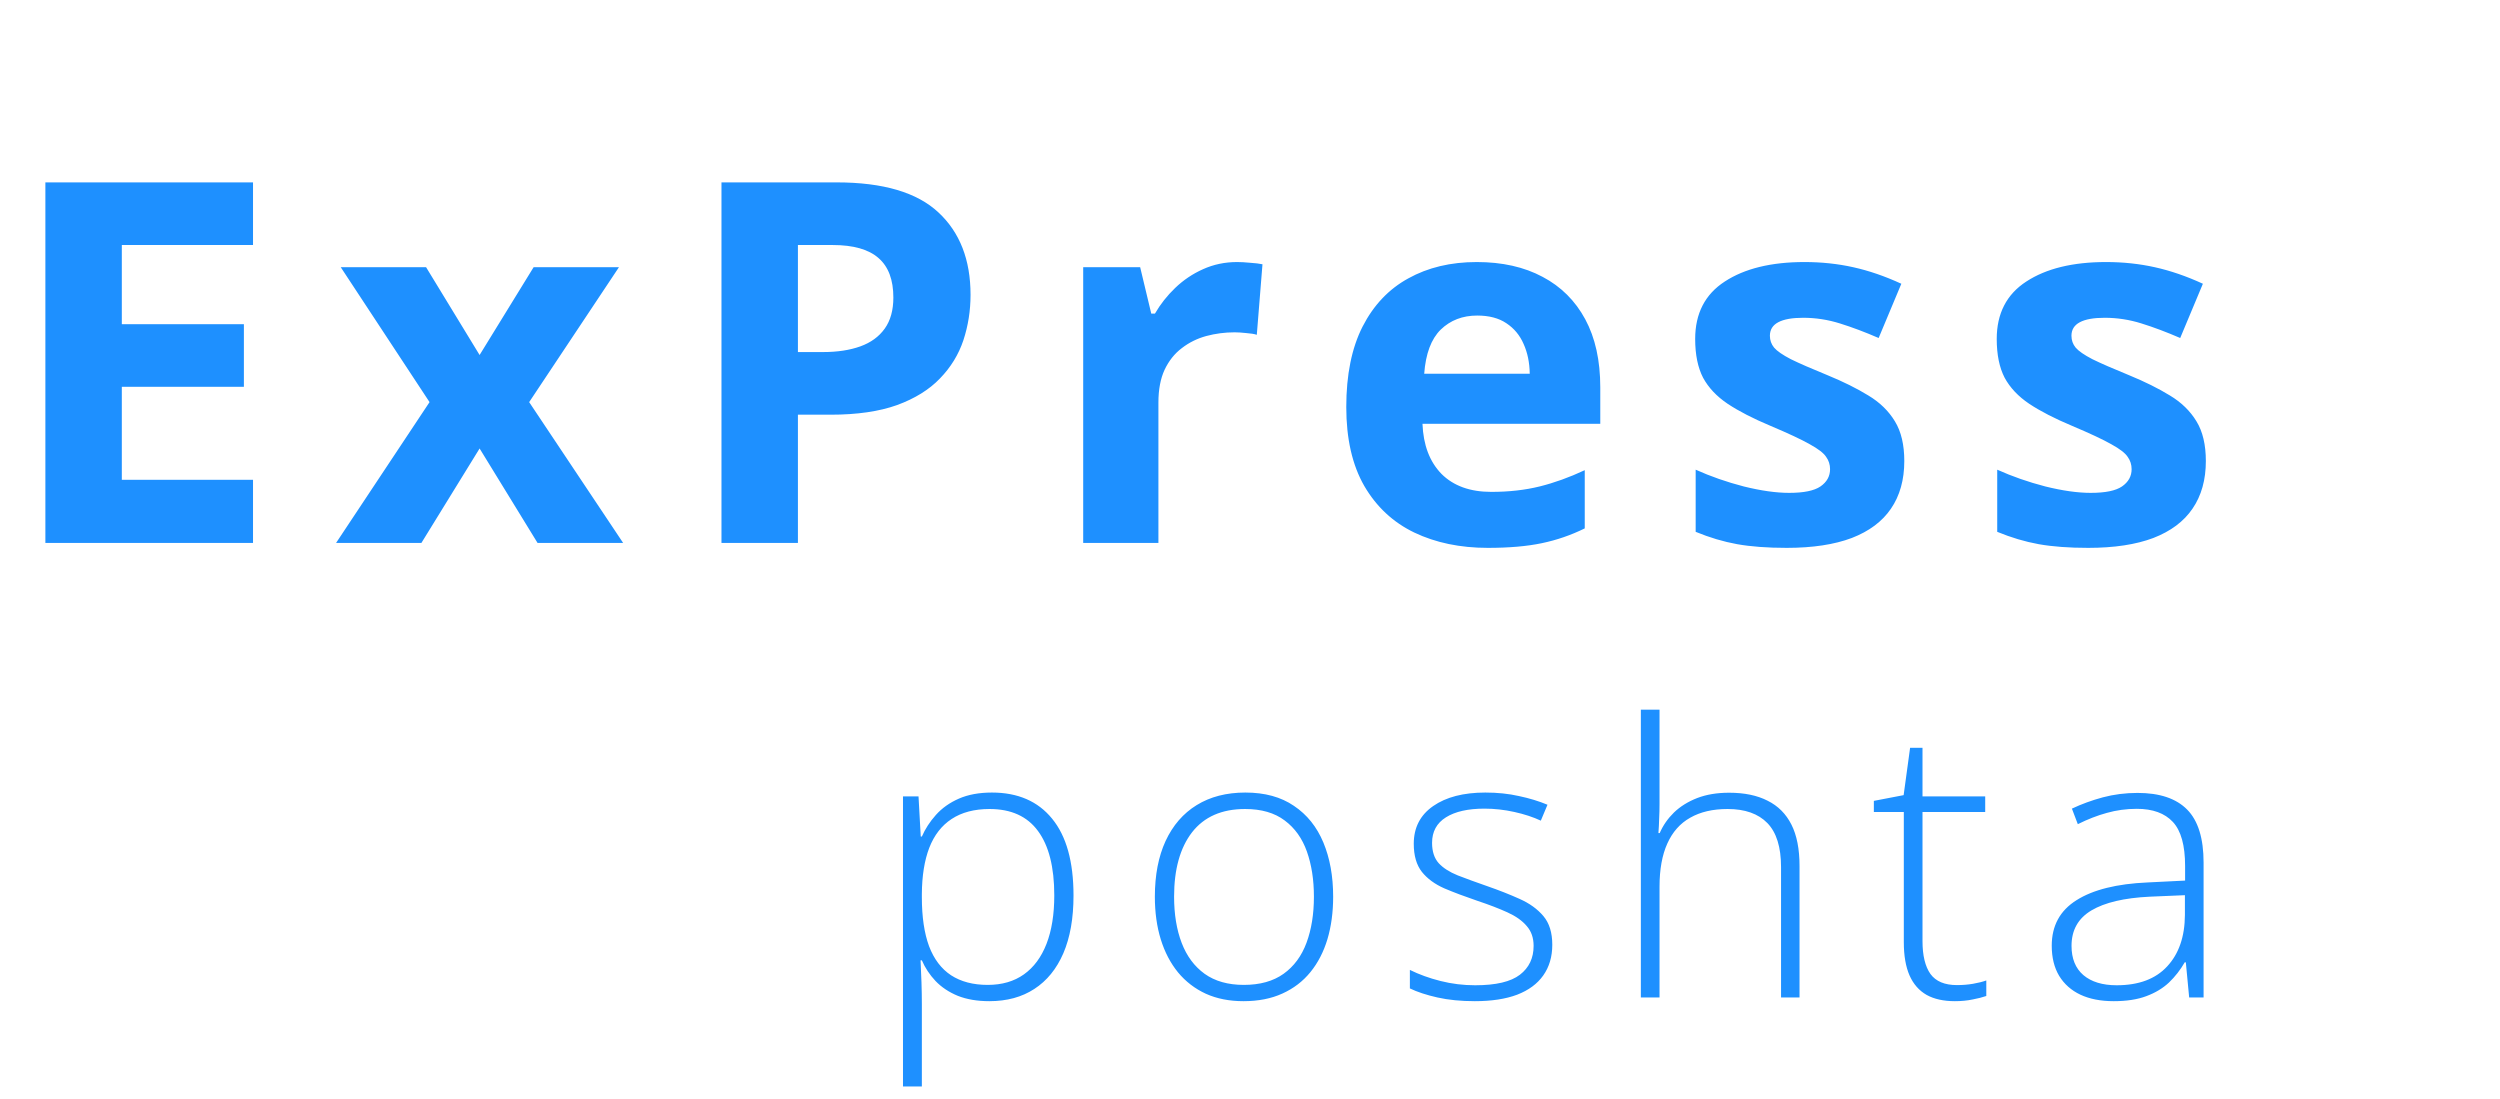
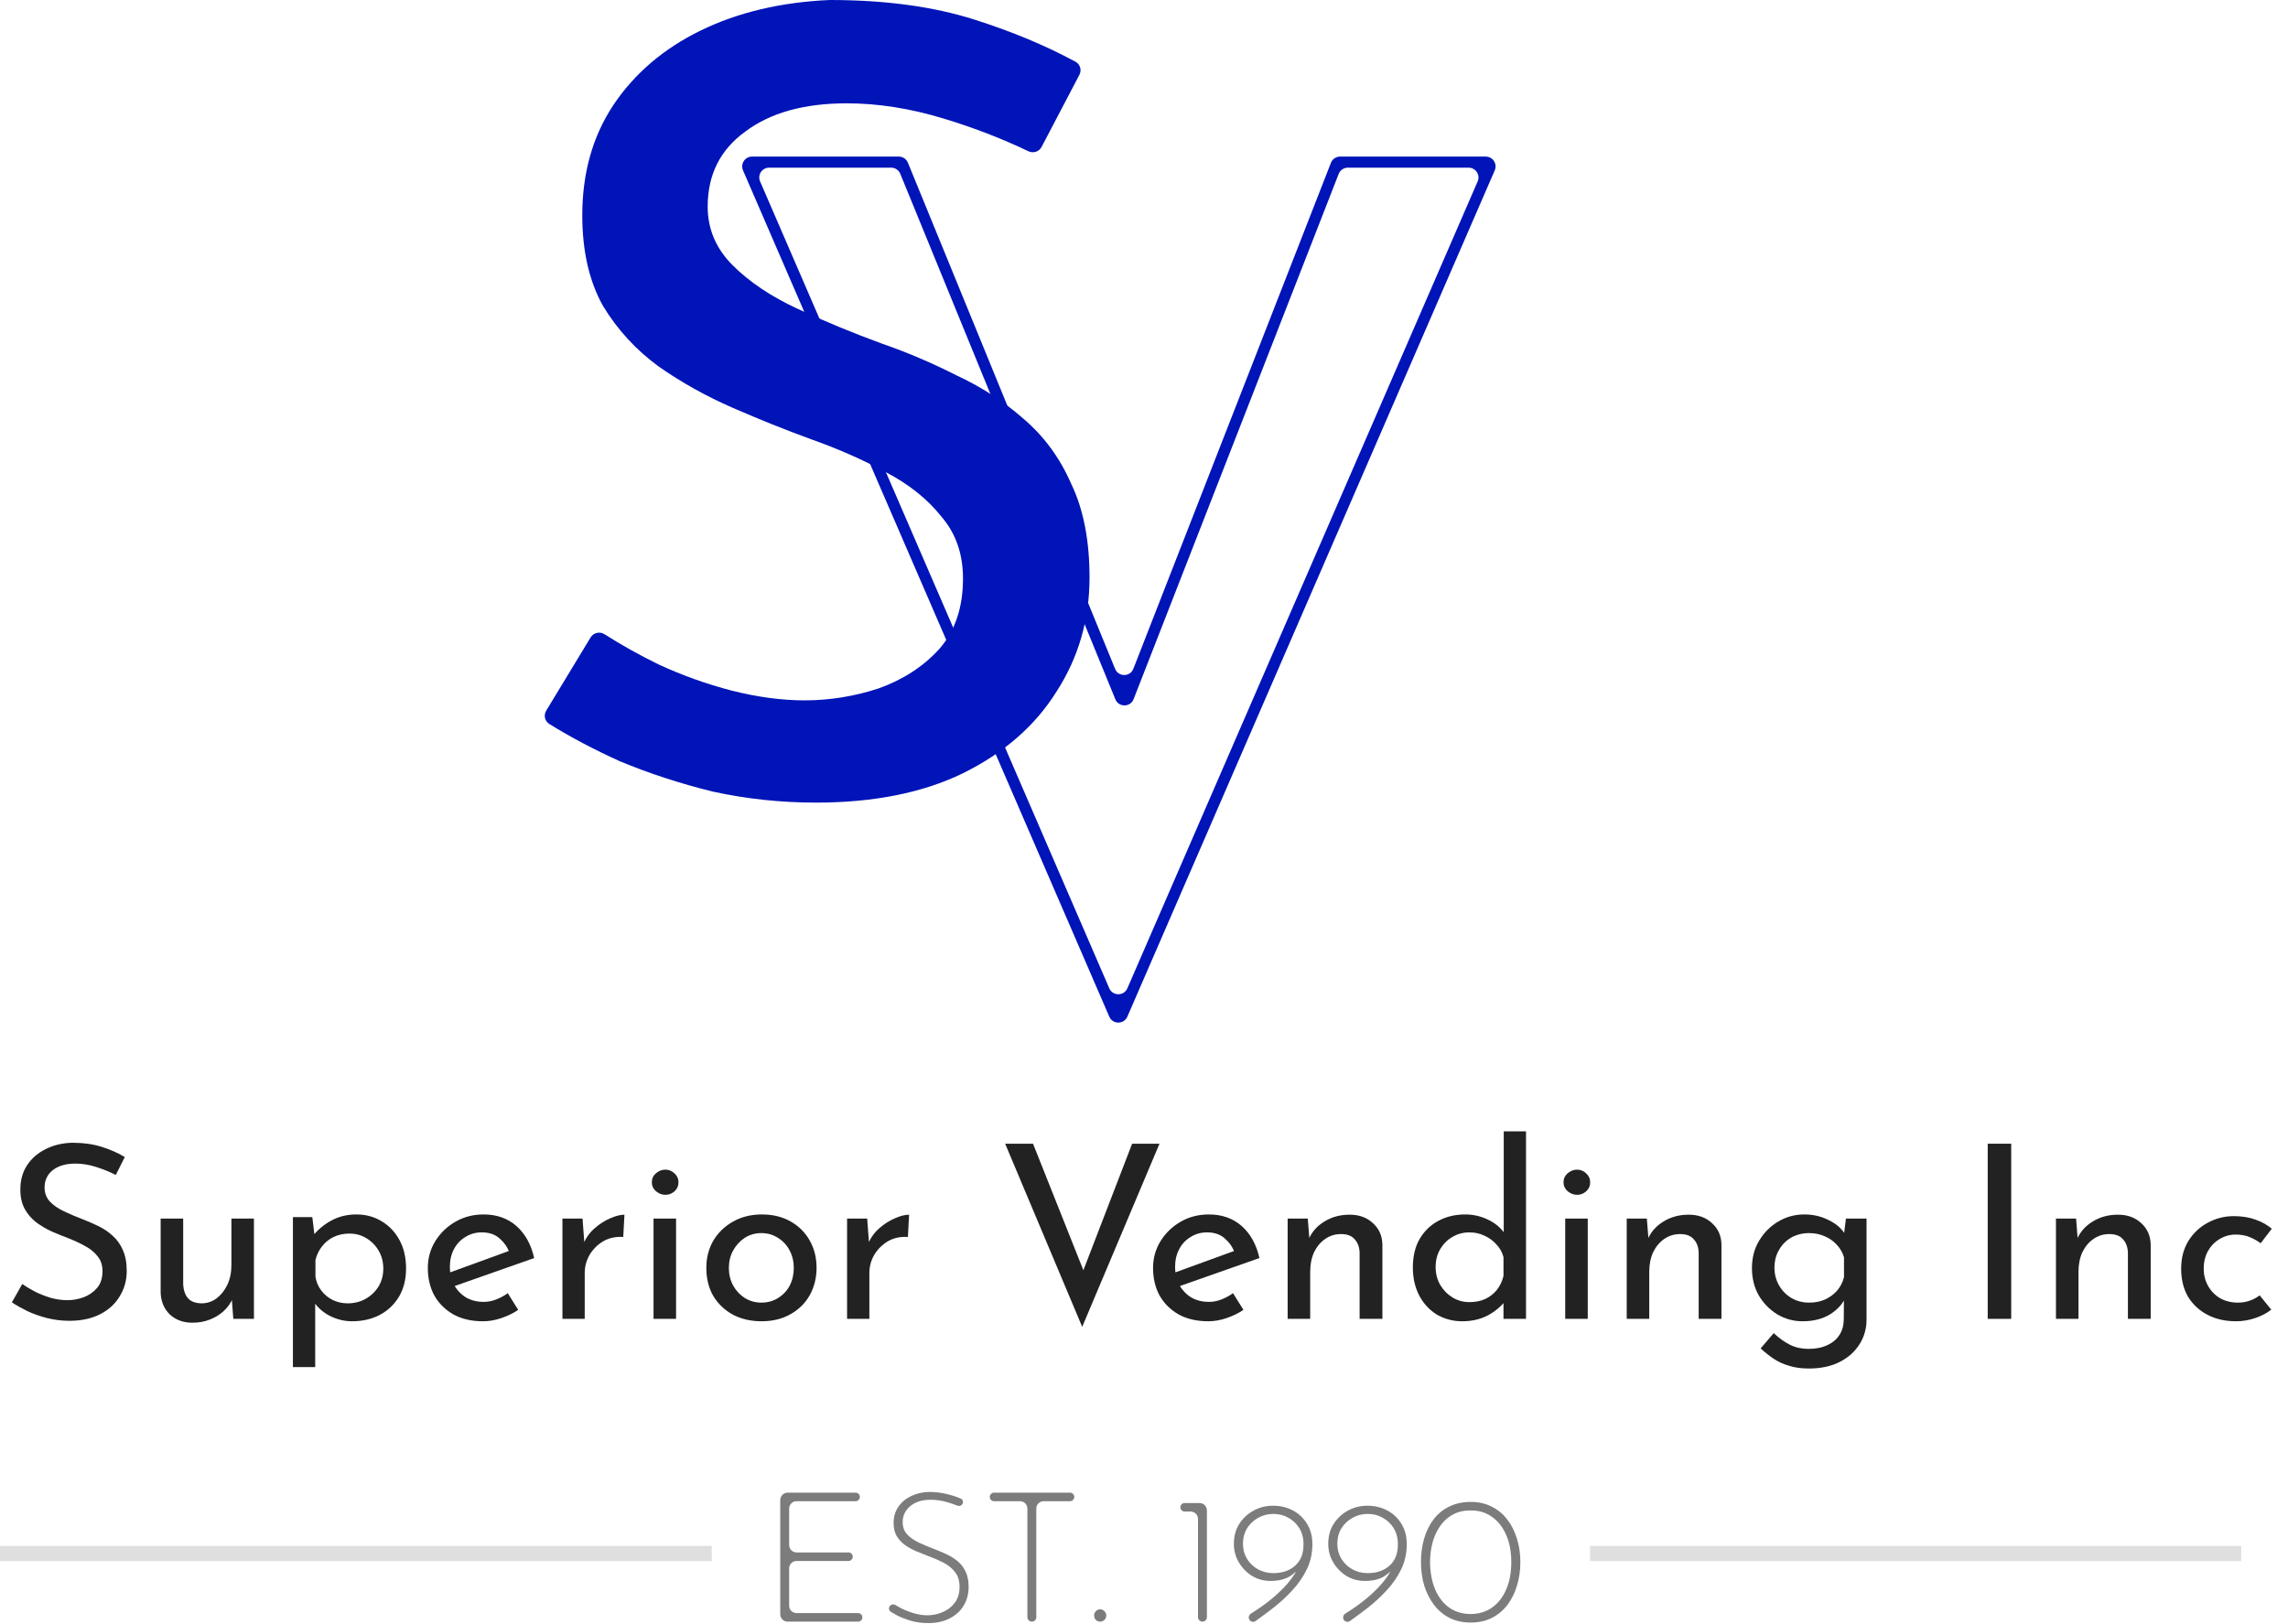
- <svg xmlns="http://www.w3.org/2000/svg" width="198" height="87" viewBox="0 0 198 87" fill="none">
-   <path d="M20.039 43H3.594V14.445H20.039V19.406H9.648V25.676H19.316V30.637H9.648V38H20.039V43ZM34.02 31.848L26.988 21.164H33.746L37.984 28.117L42.262 21.164H49.02L41.91 31.848L49.352 43H42.574L37.984 35.52L33.375 43H26.617L34.02 31.848ZM66.262 14.445C69.947 14.445 72.635 15.24 74.328 16.828C76.021 18.404 76.867 20.578 76.867 23.352C76.867 24.602 76.678 25.799 76.301 26.945C75.923 28.078 75.305 29.087 74.445 29.973C73.599 30.858 72.466 31.561 71.047 32.082C69.628 32.59 67.876 32.844 65.793 32.844H63.195V43H57.141V14.445H66.262ZM65.949 19.406H63.195V27.883H65.188C66.32 27.883 67.303 27.733 68.137 27.434C68.97 27.134 69.615 26.665 70.07 26.027C70.526 25.389 70.754 24.569 70.754 23.566C70.754 22.16 70.363 21.119 69.582 20.441C68.801 19.751 67.59 19.406 65.949 19.406ZM97.977 20.754C98.276 20.754 98.621 20.773 99.012 20.812C99.415 20.838 99.741 20.878 99.988 20.93L99.539 26.516C99.344 26.451 99.064 26.405 98.699 26.379C98.348 26.34 98.042 26.32 97.781 26.32C97.013 26.32 96.264 26.418 95.535 26.613C94.819 26.809 94.174 27.128 93.602 27.57C93.029 28 92.573 28.573 92.234 29.289C91.909 29.992 91.746 30.858 91.746 31.887V43H85.789V21.164H90.301L91.18 24.836H91.473C91.902 24.094 92.436 23.417 93.074 22.805C93.725 22.18 94.461 21.685 95.281 21.32C96.115 20.943 97.013 20.754 97.977 20.754ZM116.957 20.754C118.975 20.754 120.714 21.145 122.172 21.926C123.63 22.694 124.757 23.814 125.551 25.285C126.345 26.756 126.742 28.553 126.742 30.676V33.566H112.66C112.725 35.246 113.227 36.568 114.164 37.531C115.115 38.482 116.43 38.957 118.109 38.957C119.503 38.957 120.779 38.814 121.938 38.527C123.096 38.241 124.288 37.811 125.512 37.238V41.848C124.431 42.382 123.298 42.772 122.113 43.02C120.941 43.267 119.516 43.391 117.836 43.391C115.648 43.391 113.708 42.987 112.016 42.18C110.336 41.372 109.014 40.142 108.051 38.488C107.1 36.835 106.625 34.751 106.625 32.238C106.625 29.686 107.055 27.564 107.914 25.871C108.786 24.165 109.997 22.889 111.547 22.043C113.096 21.184 114.9 20.754 116.957 20.754ZM116.996 24.992C115.837 24.992 114.874 25.363 114.105 26.105C113.35 26.848 112.914 28.013 112.797 29.602H121.156C121.143 28.716 120.98 27.928 120.668 27.238C120.368 26.548 119.913 26.001 119.301 25.598C118.702 25.194 117.934 24.992 116.996 24.992ZM150.82 36.516C150.82 38 150.469 39.257 149.766 40.285C149.076 41.301 148.04 42.075 146.66 42.609C145.28 43.13 143.561 43.391 141.504 43.391C139.98 43.391 138.672 43.293 137.578 43.098C136.497 42.902 135.404 42.577 134.297 42.121V37.199C135.482 37.733 136.751 38.176 138.105 38.527C139.473 38.866 140.671 39.035 141.699 39.035C142.858 39.035 143.685 38.866 144.18 38.527C144.688 38.176 144.941 37.72 144.941 37.16C144.941 36.796 144.837 36.47 144.629 36.184C144.434 35.884 144.004 35.552 143.34 35.188C142.676 34.81 141.634 34.322 140.215 33.723C138.848 33.15 137.721 32.57 136.836 31.984C135.964 31.398 135.312 30.708 134.883 29.914C134.466 29.107 134.258 28.085 134.258 26.848C134.258 24.829 135.039 23.312 136.602 22.297C138.177 21.268 140.28 20.754 142.91 20.754C144.264 20.754 145.553 20.891 146.777 21.164C148.014 21.438 149.284 21.874 150.586 22.473L148.789 26.77C147.708 26.301 146.686 25.917 145.723 25.617C144.772 25.318 143.802 25.168 142.812 25.168C141.94 25.168 141.283 25.285 140.84 25.52C140.397 25.754 140.176 26.112 140.176 26.594C140.176 26.945 140.286 27.258 140.508 27.531C140.742 27.805 141.185 28.111 141.836 28.449C142.5 28.775 143.47 29.198 144.746 29.719C145.983 30.227 147.057 30.76 147.969 31.32C148.88 31.867 149.583 32.551 150.078 33.371C150.573 34.178 150.82 35.227 150.82 36.516ZM174.703 36.516C174.703 38 174.352 39.257 173.648 40.285C172.958 41.301 171.923 42.075 170.543 42.609C169.163 43.13 167.444 43.391 165.387 43.391C163.863 43.391 162.555 43.293 161.461 43.098C160.38 42.902 159.286 42.577 158.18 42.121V37.199C159.365 37.733 160.634 38.176 161.988 38.527C163.355 38.866 164.553 39.035 165.582 39.035C166.741 39.035 167.568 38.866 168.062 38.527C168.57 38.176 168.824 37.72 168.824 37.16C168.824 36.796 168.72 36.47 168.512 36.184C168.316 35.884 167.887 35.552 167.223 35.188C166.559 34.81 165.517 34.322 164.098 33.723C162.73 33.15 161.604 32.57 160.719 31.984C159.846 31.398 159.195 30.708 158.766 29.914C158.349 29.107 158.141 28.085 158.141 26.848C158.141 24.829 158.922 23.312 160.484 22.297C162.06 21.268 164.163 20.754 166.793 20.754C168.147 20.754 169.436 20.891 170.66 21.164C171.897 21.438 173.167 21.874 174.469 22.473L172.672 26.77C171.591 26.301 170.569 25.917 169.605 25.617C168.655 25.318 167.685 25.168 166.695 25.168C165.823 25.168 165.165 25.285 164.723 25.52C164.28 25.754 164.059 26.112 164.059 26.594C164.059 26.945 164.169 27.258 164.391 27.531C164.625 27.805 165.068 28.111 165.719 28.449C166.383 28.775 167.353 29.198 168.629 29.719C169.866 30.227 170.94 30.76 171.852 31.32C172.763 31.867 173.466 32.551 173.961 33.371C174.456 34.178 174.703 35.227 174.703 36.516Z" fill="#1E90FF" />
-   <path d="M78.562 62.77C80.613 62.77 82.2 63.458 83.323 64.835C84.456 66.212 85.022 68.243 85.022 70.929C85.022 72.726 84.754 74.249 84.217 75.499C83.68 76.739 82.913 77.682 81.917 78.326C80.931 78.971 79.744 79.293 78.357 79.293C77.4 79.293 76.565 79.151 75.853 78.868C75.149 78.575 74.564 78.185 74.095 77.696C73.626 77.198 73.265 76.651 73.011 76.056H72.908C72.938 76.612 72.962 77.193 72.981 77.799C73.001 78.404 73.011 78.976 73.011 79.513V86.046H71.517V63.077H72.747L72.923 66.256H73.011C73.274 65.65 73.645 65.079 74.124 64.542C74.603 64.005 75.208 63.575 75.94 63.253C76.673 62.931 77.547 62.77 78.562 62.77ZM78.372 64.073C77.171 64.073 76.17 64.337 75.369 64.864C74.578 65.382 73.987 66.144 73.597 67.149C73.216 68.145 73.02 69.366 73.011 70.811V71.061C73.011 72.613 73.201 73.907 73.582 74.942C73.973 75.968 74.554 76.734 75.325 77.242C76.106 77.75 77.073 78.004 78.226 78.004C79.358 78.004 80.315 77.726 81.097 77.169C81.878 76.612 82.474 75.807 82.884 74.752C83.294 73.697 83.499 72.418 83.499 70.914C83.499 68.678 83.069 66.978 82.21 65.816C81.36 64.654 80.081 64.073 78.372 64.073ZM105.586 71.017C105.586 72.247 105.435 73.37 105.132 74.386C104.829 75.392 104.38 76.261 103.784 76.993C103.188 77.726 102.446 78.292 101.558 78.692C100.679 79.093 99.653 79.293 98.481 79.293C97.368 79.293 96.377 79.098 95.508 78.707C94.639 78.307 93.901 77.74 93.296 77.008C92.7 76.275 92.246 75.406 91.934 74.4C91.621 73.385 91.465 72.257 91.465 71.017C91.465 69.308 91.748 67.838 92.314 66.607C92.891 65.367 93.711 64.42 94.775 63.766C95.85 63.102 97.134 62.77 98.628 62.77C100.171 62.77 101.455 63.121 102.48 63.824C103.516 64.518 104.292 65.484 104.81 66.725C105.327 67.965 105.586 69.395 105.586 71.017ZM92.988 71.017C92.988 72.413 93.189 73.634 93.589 74.679C93.989 75.724 94.595 76.539 95.405 77.125C96.226 77.711 97.261 78.004 98.511 78.004C99.79 78.004 100.84 77.711 101.66 77.125C102.48 76.539 103.086 75.719 103.477 74.664C103.867 73.609 104.062 72.394 104.062 71.017C104.062 69.679 103.877 68.487 103.506 67.442C103.135 66.397 102.549 65.577 101.748 64.981C100.947 64.376 99.902 64.073 98.613 64.073C96.768 64.073 95.366 64.689 94.409 65.919C93.462 67.149 92.988 68.849 92.988 71.017ZM122.941 74.825C122.941 75.772 122.702 76.583 122.224 77.257C121.755 77.921 121.066 78.429 120.158 78.78C119.25 79.122 118.132 79.293 116.804 79.293C115.7 79.293 114.714 79.195 113.845 79C112.976 78.805 112.248 78.565 111.662 78.282V76.817C112.395 77.179 113.205 77.472 114.094 77.696C114.982 77.921 115.896 78.033 116.833 78.033C118.474 78.033 119.655 77.755 120.378 77.198C121.101 76.642 121.462 75.88 121.462 74.913C121.462 74.278 121.281 73.756 120.92 73.346C120.568 72.926 120.061 72.564 119.396 72.262C118.732 71.959 117.932 71.651 116.994 71.339C116.018 71.007 115.148 70.68 114.387 70.357C113.635 70.025 113.044 69.591 112.614 69.054C112.185 68.507 111.97 67.765 111.97 66.827C111.97 65.548 112.482 64.552 113.508 63.839C114.533 63.126 115.91 62.77 117.639 62.77C118.596 62.77 119.484 62.862 120.305 63.048C121.135 63.224 121.887 63.453 122.561 63.736L122.033 64.996C121.428 64.713 120.729 64.483 119.938 64.308C119.147 64.132 118.356 64.044 117.565 64.044C116.267 64.044 115.251 64.273 114.519 64.732C113.786 65.191 113.42 65.865 113.42 66.754C113.42 67.438 113.596 67.975 113.947 68.365C114.299 68.746 114.802 69.068 115.456 69.332C116.11 69.586 116.887 69.869 117.785 70.182C118.713 70.504 119.567 70.841 120.349 71.192C121.14 71.544 121.77 71.998 122.238 72.555C122.707 73.111 122.941 73.868 122.941 74.825ZM131.435 56.207V63.648C131.435 64.078 131.425 64.478 131.405 64.85C131.396 65.221 131.376 65.597 131.347 65.978H131.449C131.713 65.372 132.089 64.83 132.577 64.352C133.075 63.873 133.686 63.492 134.408 63.209C135.141 62.926 135.985 62.784 136.942 62.784C138.153 62.784 139.169 62.994 139.989 63.414C140.819 63.824 141.449 64.454 141.879 65.304C142.309 66.153 142.523 67.247 142.523 68.585V79H141.059V68.673C141.059 67.091 140.697 65.929 139.975 65.186C139.252 64.444 138.202 64.073 136.825 64.073C135.653 64.073 134.667 64.303 133.866 64.762C133.065 65.211 132.46 65.894 132.05 66.812C131.64 67.721 131.435 68.858 131.435 70.226V79H129.955V56.207H131.435ZM154.986 78.019C155.445 78.019 155.87 77.984 156.261 77.916C156.661 77.848 157.013 77.76 157.315 77.652V78.883C157.003 78.99 156.637 79.083 156.217 79.161C155.797 79.249 155.333 79.293 154.825 79.293C153.927 79.293 153.18 79.127 152.584 78.795C151.988 78.453 151.539 77.94 151.236 77.257C150.934 76.564 150.782 75.685 150.782 74.62V64.308H148.409V63.429L150.768 62.975L151.28 59.225H152.262V63.077H157.228V64.308H152.262V74.532C152.262 75.675 152.472 76.544 152.892 77.14C153.321 77.726 154.02 78.019 154.986 78.019ZM169.295 62.799C171.043 62.799 172.352 63.238 173.221 64.117C174.09 64.996 174.524 66.397 174.524 68.321V79H173.382L173.118 76.217H173.03C172.688 76.812 172.273 77.345 171.785 77.814C171.297 78.272 170.696 78.634 169.983 78.897C169.28 79.161 168.421 79.293 167.405 79.293C166.38 79.293 165.501 79.122 164.769 78.78C164.046 78.439 163.484 77.94 163.084 77.286C162.693 76.632 162.498 75.836 162.498 74.898C162.498 73.316 163.152 72.115 164.461 71.295C165.77 70.465 167.649 69.996 170.101 69.889L173.06 69.742V68.585C173.06 66.954 172.737 65.792 172.093 65.099C171.448 64.405 170.496 64.059 169.236 64.059C168.416 64.059 167.625 64.166 166.863 64.381C166.111 64.586 165.345 64.884 164.563 65.274L164.095 64.044C164.856 63.683 165.672 63.385 166.541 63.15C167.42 62.916 168.338 62.799 169.295 62.799ZM173.045 70.899L170.262 71.017C168.24 71.114 166.702 71.476 165.647 72.101C164.593 72.726 164.065 73.663 164.065 74.913C164.065 75.919 164.378 76.69 165.003 77.228C165.638 77.765 166.517 78.033 167.64 78.033C169.388 78.033 170.721 77.535 171.639 76.539C172.566 75.543 173.035 74.186 173.045 72.467V70.899Z" fill="#1E90FF" />
+ <svg xmlns="http://www.w3.org/2000/svg" width="93" height="66" viewBox="0 0 93 66" fill="none">
+   <path d="M42.337 5.975C42.236 6.168 41.998 6.244 41.801 6.15C40.728 5.635 39.579 5.191 38.355 4.82C36.996 4.407 35.683 4.201 34.417 4.201C32.687 4.201 31.313 4.584 30.293 5.35C29.274 6.087 28.765 7.104 28.765 8.401C28.765 9.315 29.104 10.111 29.784 10.789C30.463 11.467 31.344 12.057 32.425 12.558C33.506 13.059 34.649 13.531 35.853 13.973C36.873 14.326 37.876 14.754 38.865 15.255C39.884 15.727 40.795 16.316 41.598 17.024C42.432 17.731 43.081 18.616 43.544 19.677C44.039 20.709 44.286 21.976 44.286 23.48C44.286 25.189 43.838 26.737 42.942 28.122C42.077 29.508 40.811 30.613 39.143 31.439C37.506 32.235 35.514 32.633 33.166 32.633C31.745 32.633 30.355 32.485 28.996 32.19C27.668 31.866 26.401 31.453 25.197 30.952C24.156 30.482 23.199 29.976 22.328 29.436C22.144 29.322 22.089 29.081 22.201 28.896L24.006 25.917C24.125 25.722 24.383 25.665 24.575 25.789C25.23 26.209 25.962 26.618 26.772 27.017C27.73 27.459 28.718 27.813 29.737 28.078C30.788 28.343 31.776 28.476 32.703 28.476C33.722 28.476 34.726 28.314 35.714 27.99C36.703 27.636 37.521 27.105 38.17 26.398C38.819 25.661 39.143 24.703 39.143 23.524C39.143 22.521 38.849 21.681 38.263 21.003C37.706 20.296 36.95 19.692 35.992 19.19C35.066 18.689 34.062 18.247 32.981 17.864C31.93 17.481 30.865 17.053 29.784 16.582C28.703 16.11 27.699 15.55 26.772 14.901C25.846 14.223 25.089 13.398 24.502 12.425C23.946 11.423 23.668 10.2 23.668 8.755C23.668 7.045 24.085 5.557 24.919 4.289C25.784 2.992 26.973 1.975 28.486 1.238C30 0.501 31.745 0.088 33.722 0C35.977 0 37.938 0.265 39.606 0.796C41.131 1.281 42.501 1.852 43.716 2.51C43.906 2.612 43.975 2.849 43.875 3.04L42.337 5.975Z" fill="#0014B8" />
+   <path fill-rule="evenodd" clip-rule="evenodd" d="M36.534 6.367C36.696 6.367 36.843 6.465 36.904 6.616L45.326 27.197C45.462 27.531 45.937 27.528 46.068 27.191L54.097 6.622C54.157 6.468 54.304 6.367 54.469 6.367H60.39C60.678 6.367 60.872 6.662 60.757 6.926L45.823 41.337C45.683 41.658 45.228 41.658 45.089 41.336L30.201 6.926C30.087 6.662 30.28 6.367 30.568 6.367H36.534ZM46.078 28.426C45.947 28.763 45.472 28.767 45.336 28.432L36.593 7.066C36.532 6.916 36.385 6.817 36.223 6.817H31.262C30.974 6.817 30.781 7.112 30.895 7.376L45.089 40.184C45.228 40.505 45.684 40.505 45.824 40.184L60.062 7.377C60.177 7.112 59.983 6.817 59.695 6.817H54.786C54.621 6.817 54.473 6.918 54.413 7.072L46.078 28.426Z" fill="#0014B8" />
+   <path d="M4.707 47.773C4.465 47.648 4.199 47.54 3.91 47.448C3.621 47.356 3.339 47.31 3.063 47.31C2.682 47.31 2.377 47.398 2.147 47.576C1.924 47.753 1.812 47.989 1.812 48.285C1.812 48.508 1.884 48.699 2.029 48.856C2.173 49.007 2.364 49.138 2.6 49.25C2.836 49.362 3.082 49.467 3.339 49.565C3.562 49.651 3.782 49.746 3.998 49.851C4.215 49.956 4.409 50.087 4.579 50.245C4.757 50.402 4.895 50.596 4.993 50.826C5.098 51.056 5.151 51.341 5.151 51.683C5.151 52.057 5.055 52.398 4.865 52.707C4.681 53.016 4.415 53.258 4.067 53.436C3.719 53.613 3.306 53.702 2.826 53.702C2.511 53.702 2.209 53.666 1.92 53.593C1.638 53.521 1.375 53.429 1.132 53.318C0.889 53.199 0.673 53.078 0.482 52.953L0.906 52.205C1.063 52.316 1.244 52.425 1.448 52.53C1.651 52.628 1.865 52.71 2.088 52.776C2.311 52.835 2.528 52.864 2.738 52.864C2.961 52.864 3.181 52.825 3.398 52.746C3.621 52.661 3.805 52.533 3.949 52.362C4.094 52.191 4.166 51.965 4.166 51.683C4.166 51.44 4.1 51.239 3.969 51.082C3.844 50.918 3.677 50.78 3.467 50.668C3.256 50.55 3.033 50.445 2.797 50.353C2.574 50.268 2.347 50.176 2.117 50.077C1.887 49.972 1.674 49.847 1.477 49.703C1.28 49.552 1.123 49.368 1.004 49.152C0.886 48.935 0.827 48.672 0.827 48.364C0.827 47.989 0.916 47.664 1.093 47.389C1.277 47.106 1.526 46.886 1.842 46.729C2.157 46.565 2.518 46.476 2.925 46.463C3.384 46.463 3.788 46.519 4.136 46.63C4.491 46.742 4.803 46.88 5.072 47.044L4.707 47.773Z" fill="#222222" />
+   <path d="M7.82 53.78C7.452 53.78 7.147 53.669 6.904 53.446C6.668 53.216 6.543 52.92 6.53 52.559V49.545H7.446V52.234C7.459 52.457 7.521 52.638 7.633 52.776C7.751 52.914 7.935 52.986 8.184 52.992C8.414 52.992 8.618 52.927 8.795 52.795C8.979 52.658 9.127 52.474 9.238 52.244C9.35 52.008 9.406 51.742 9.406 51.446V49.545H10.322V53.623H9.484L9.406 52.618L9.455 52.795C9.376 52.986 9.255 53.157 9.09 53.308C8.933 53.452 8.746 53.567 8.529 53.652C8.312 53.738 8.076 53.78 7.82 53.78Z" fill="#222222" />
+   <path d="M14.309 53.721C14.001 53.721 13.702 53.649 13.413 53.505C13.131 53.36 12.911 53.166 12.753 52.924L12.812 52.638V55.583H11.906V49.486H12.694L12.822 50.53L12.723 50.245C12.921 49.995 13.17 49.788 13.472 49.624C13.774 49.46 14.112 49.378 14.486 49.378C14.867 49.378 15.209 49.47 15.511 49.654C15.819 49.838 16.062 50.094 16.239 50.422C16.417 50.75 16.505 51.134 16.505 51.574C16.505 52.014 16.41 52.395 16.22 52.717C16.029 53.038 15.767 53.288 15.432 53.465C15.104 53.636 14.729 53.721 14.309 53.721ZM14.132 52.992C14.395 52.992 14.634 52.933 14.851 52.815C15.074 52.691 15.251 52.523 15.383 52.313C15.514 52.096 15.58 51.853 15.58 51.584C15.58 51.308 15.517 51.066 15.393 50.855C15.268 50.639 15.1 50.468 14.89 50.343C14.687 50.218 14.457 50.156 14.201 50.156C13.964 50.156 13.751 50.202 13.561 50.294C13.37 50.386 13.213 50.514 13.088 50.678C12.963 50.836 12.875 51.02 12.822 51.23V51.909C12.855 52.119 12.934 52.306 13.058 52.471C13.183 52.635 13.337 52.763 13.521 52.855C13.712 52.947 13.915 52.992 14.132 52.992Z" fill="#222222" />
+   <path d="M19.635 53.721C19.169 53.721 18.768 53.629 18.433 53.446C18.099 53.255 17.839 52.999 17.655 52.677C17.478 52.349 17.39 51.975 17.39 51.555C17.39 51.154 17.491 50.79 17.695 50.461C17.898 50.133 18.171 49.87 18.512 49.673C18.854 49.477 19.235 49.378 19.655 49.378C20.193 49.378 20.64 49.536 20.994 49.851C21.349 50.166 21.588 50.599 21.713 51.151L18.355 52.333L18.138 51.791L20.896 50.786L20.699 50.914C20.62 50.698 20.489 50.511 20.305 50.353C20.121 50.189 19.881 50.107 19.586 50.107C19.336 50.107 19.113 50.169 18.916 50.294C18.719 50.412 18.565 50.576 18.453 50.786C18.342 50.996 18.286 51.236 18.286 51.505C18.286 51.788 18.345 52.037 18.463 52.254C18.581 52.464 18.742 52.631 18.946 52.756C19.156 52.874 19.392 52.933 19.655 52.933C19.832 52.933 20.003 52.901 20.167 52.835C20.338 52.769 20.495 52.684 20.64 52.579L21.063 53.258C20.86 53.396 20.63 53.508 20.374 53.593C20.124 53.679 19.878 53.721 19.635 53.721Z" fill="#222222" />
+   <path d="M23.678 49.545L23.767 50.727L23.718 50.57C23.823 50.32 23.974 50.11 24.171 49.939C24.374 49.762 24.584 49.628 24.801 49.536C25.024 49.437 25.218 49.388 25.382 49.388L25.333 50.294C25.024 50.274 24.752 50.333 24.515 50.471C24.285 50.609 24.102 50.793 23.964 51.023C23.832 51.253 23.767 51.499 23.767 51.761V53.623H22.861V49.545H23.678Z" fill="#222222" />
+   <path d="M26.564 49.545H27.48V53.623H26.564V49.545ZM26.495 48.068C26.495 47.924 26.55 47.802 26.662 47.704C26.78 47.605 26.908 47.556 27.046 47.556C27.184 47.556 27.305 47.605 27.411 47.704C27.522 47.802 27.578 47.924 27.578 48.068C27.578 48.219 27.522 48.344 27.411 48.443C27.305 48.534 27.184 48.58 27.046 48.58C26.908 48.58 26.78 48.531 26.662 48.433C26.55 48.334 26.495 48.213 26.495 48.068Z" fill="#222222" />
+   <path d="M28.71 51.545C28.71 51.138 28.805 50.77 28.995 50.442C29.192 50.113 29.461 49.854 29.803 49.664C30.144 49.473 30.532 49.378 30.965 49.378C31.412 49.378 31.802 49.473 32.137 49.664C32.472 49.854 32.731 50.113 32.915 50.442C33.099 50.77 33.191 51.138 33.191 51.545C33.191 51.952 33.099 52.323 32.915 52.658C32.731 52.986 32.468 53.245 32.127 53.436C31.792 53.626 31.402 53.721 30.955 53.721C30.522 53.721 30.134 53.633 29.793 53.455C29.458 53.272 29.192 53.019 28.995 52.697C28.805 52.369 28.71 51.985 28.71 51.545ZM29.626 51.555C29.626 51.817 29.685 52.057 29.803 52.274C29.921 52.484 30.079 52.651 30.276 52.776C30.479 52.901 30.702 52.963 30.945 52.963C31.201 52.963 31.428 52.901 31.625 52.776C31.828 52.651 31.986 52.484 32.098 52.274C32.209 52.057 32.265 51.817 32.265 51.555C32.265 51.292 32.209 51.056 32.098 50.846C31.986 50.629 31.828 50.458 31.625 50.333C31.428 50.202 31.201 50.136 30.945 50.136C30.696 50.136 30.469 50.202 30.266 50.333C30.069 50.465 29.911 50.639 29.793 50.855C29.681 51.066 29.626 51.298 29.626 51.555Z" fill="#222222" />
+   <path d="M35.248 49.545L35.337 50.727L35.288 50.57C35.393 50.32 35.544 50.11 35.741 49.939C35.944 49.762 36.154 49.628 36.371 49.536C36.594 49.437 36.788 49.388 36.952 49.388L36.903 50.294C36.594 50.274 36.322 50.333 36.086 50.471C35.856 50.609 35.672 50.793 35.534 51.023C35.403 51.253 35.337 51.499 35.337 51.761V53.623H34.431V49.545H35.248Z" fill="#222222" />
+   <path d="M41.989 46.502L44.333 52.392L43.791 52.283L46.017 46.502H47.13L43.988 53.948L40.856 46.502H41.989Z" fill="#222222" />
+   <path d="M49.114 53.721C48.647 53.721 48.247 53.629 47.912 53.446C47.577 53.255 47.318 52.999 47.134 52.677C46.957 52.349 46.868 51.975 46.868 51.555C46.868 51.154 46.97 50.79 47.173 50.461C47.377 50.133 47.649 49.87 47.991 49.673C48.332 49.477 48.713 49.378 49.133 49.378C49.672 49.378 50.118 49.536 50.473 49.851C50.827 50.166 51.067 50.599 51.192 51.151L47.833 52.333L47.617 51.791L50.374 50.786L50.177 50.914C50.098 50.698 49.967 50.511 49.783 50.353C49.599 50.189 49.36 50.107 49.064 50.107C48.815 50.107 48.592 50.169 48.395 50.294C48.198 50.412 48.043 50.576 47.932 50.786C47.82 50.996 47.764 51.236 47.764 51.505C47.764 51.788 47.823 52.037 47.941 52.254C48.06 52.464 48.221 52.631 48.424 52.756C48.634 52.874 48.871 52.933 49.133 52.933C49.31 52.933 49.481 52.901 49.645 52.835C49.816 52.769 49.974 52.684 50.118 52.579L50.542 53.258C50.338 53.396 50.108 53.508 49.852 53.593C49.603 53.679 49.356 53.721 49.114 53.721Z" fill="#222222" />
+   <path d="M53.157 49.545L53.236 50.54L53.196 50.383C53.327 50.081 53.541 49.841 53.836 49.664C54.132 49.48 54.473 49.388 54.861 49.388C55.248 49.388 55.563 49.503 55.806 49.733C56.055 49.956 56.184 50.248 56.19 50.609V53.623H55.264V50.934C55.258 50.711 55.192 50.53 55.067 50.392C54.949 50.248 54.762 50.176 54.506 50.176C54.27 50.176 54.056 50.242 53.866 50.373C53.675 50.504 53.524 50.685 53.413 50.914C53.308 51.144 53.255 51.41 53.255 51.712V53.623H52.339V49.545H53.157Z" fill="#222222" />
+   <path d="M59.438 53.721C59.063 53.721 58.722 53.633 58.413 53.455C58.111 53.272 57.871 53.016 57.694 52.687C57.517 52.352 57.428 51.968 57.428 51.535C57.428 51.082 57.52 50.694 57.704 50.373C57.895 50.051 58.151 49.805 58.472 49.634C58.794 49.463 59.155 49.378 59.556 49.378C59.877 49.378 60.183 49.447 60.472 49.585C60.767 49.723 60.997 49.913 61.161 50.156L61.122 50.481V46H62.028V53.623H61.112V52.608L61.21 52.864C61.02 53.114 60.774 53.321 60.472 53.485C60.169 53.642 59.825 53.721 59.438 53.721ZM59.723 52.943C59.966 52.943 60.183 52.901 60.373 52.815C60.563 52.723 60.721 52.599 60.846 52.441C60.971 52.283 61.059 52.096 61.112 51.88V51.111C61.059 50.914 60.964 50.744 60.826 50.599C60.695 50.448 60.534 50.33 60.343 50.245C60.16 50.153 59.953 50.107 59.723 50.107C59.474 50.107 59.244 50.169 59.034 50.294C58.83 50.412 58.666 50.576 58.541 50.786C58.416 50.996 58.354 51.239 58.354 51.515C58.354 51.784 58.416 52.027 58.541 52.244C58.666 52.454 58.833 52.625 59.044 52.756C59.254 52.881 59.48 52.943 59.723 52.943Z" fill="#222222" />
+   <path d="M63.621 49.545H64.537V53.623H63.621V49.545ZM63.552 48.068C63.552 47.924 63.608 47.802 63.719 47.704C63.838 47.605 63.966 47.556 64.103 47.556C64.241 47.556 64.363 47.605 64.468 47.704C64.579 47.802 64.635 47.924 64.635 48.068C64.635 48.219 64.579 48.344 64.468 48.443C64.363 48.534 64.241 48.58 64.103 48.58C63.966 48.58 63.838 48.531 63.719 48.433C63.608 48.334 63.552 48.213 63.552 48.068Z" fill="#222222" />
+   <path d="M66.939 49.545L67.018 50.54L66.978 50.383C67.11 50.081 67.323 49.841 67.618 49.664C67.914 49.48 68.255 49.388 68.643 49.388C69.03 49.388 69.345 49.503 69.588 49.733C69.838 49.956 69.966 50.248 69.972 50.609V53.623H69.046V50.934C69.04 50.711 68.974 50.53 68.85 50.392C68.731 50.248 68.544 50.176 68.288 50.176C68.052 50.176 67.838 50.242 67.648 50.373C67.458 50.504 67.307 50.685 67.195 50.914C67.09 51.144 67.037 51.41 67.037 51.712V53.623H66.121V49.545H66.939Z" fill="#222222" />
+   <path d="M73.525 55.642C73.223 55.642 72.957 55.606 72.727 55.533C72.498 55.468 72.287 55.373 72.097 55.248C71.913 55.123 71.736 54.982 71.565 54.824L72.097 54.204C72.314 54.407 72.534 54.565 72.757 54.677C72.98 54.788 73.23 54.844 73.505 54.844C73.814 54.844 74.073 54.791 74.283 54.687C74.5 54.588 74.664 54.447 74.776 54.263C74.887 54.086 74.943 53.879 74.943 53.642L74.953 52.539L75.032 52.717C74.914 52.999 74.7 53.239 74.392 53.436C74.083 53.626 73.709 53.721 73.269 53.721C72.895 53.721 72.55 53.626 72.235 53.436C71.926 53.245 71.677 52.989 71.486 52.667C71.302 52.339 71.211 51.971 71.211 51.565C71.211 51.138 71.309 50.763 71.506 50.442C71.703 50.113 71.962 49.854 72.284 49.664C72.606 49.473 72.957 49.378 73.338 49.378C73.699 49.378 74.027 49.454 74.323 49.605C74.625 49.749 74.845 49.936 74.983 50.166L74.933 50.333L75.032 49.545H75.869V53.652C75.869 54.02 75.774 54.355 75.583 54.657C75.393 54.959 75.124 55.199 74.776 55.376C74.428 55.553 74.011 55.642 73.525 55.642ZM72.126 51.545C72.126 51.807 72.189 52.047 72.314 52.264C72.438 52.48 72.606 52.651 72.816 52.776C73.033 52.901 73.272 52.963 73.535 52.963C73.778 52.963 73.995 52.92 74.185 52.835C74.382 52.743 74.546 52.621 74.677 52.471C74.809 52.313 74.901 52.132 74.953 51.929V51.121C74.894 50.924 74.796 50.754 74.658 50.609C74.52 50.458 74.356 50.343 74.165 50.264C73.975 50.179 73.765 50.136 73.535 50.136C73.272 50.136 73.033 50.196 72.816 50.314C72.606 50.432 72.438 50.599 72.314 50.816C72.189 51.026 72.126 51.269 72.126 51.545Z" fill="#222222" />
+   <path d="M80.794 46.502H81.749V53.623H80.794V46.502Z" fill="#222222" />
+   <path d="M84.386 49.545L84.464 50.54L84.425 50.383C84.556 50.081 84.77 49.841 85.065 49.664C85.361 49.48 85.702 49.388 86.089 49.388C86.477 49.388 86.792 49.503 87.035 49.733C87.284 49.956 87.412 50.248 87.419 50.609V53.623H86.493V50.934C86.487 50.711 86.421 50.53 86.296 50.392C86.178 50.248 85.991 50.176 85.735 50.176C85.499 50.176 85.285 50.242 85.095 50.373C84.904 50.504 84.753 50.685 84.642 50.914C84.537 51.144 84.484 51.41 84.484 51.712V53.623H83.568V49.545H84.386Z" fill="#222222" />
+   <path d="M92.321 53.249C92.137 53.393 91.917 53.508 91.661 53.593C91.405 53.679 91.149 53.721 90.893 53.721C90.446 53.721 90.056 53.633 89.721 53.455C89.386 53.278 89.123 53.032 88.933 52.717C88.749 52.395 88.657 52.017 88.657 51.584C88.657 51.151 88.756 50.773 88.953 50.452C89.156 50.13 89.419 49.884 89.741 49.713C90.069 49.536 90.42 49.447 90.794 49.447C91.123 49.447 91.415 49.493 91.671 49.585C91.934 49.677 92.157 49.802 92.341 49.959L91.888 50.55C91.769 50.458 91.625 50.376 91.454 50.304C91.284 50.232 91.09 50.196 90.873 50.196C90.637 50.196 90.417 50.258 90.213 50.383C90.016 50.501 89.859 50.665 89.741 50.875C89.629 51.085 89.573 51.322 89.573 51.584C89.573 51.834 89.632 52.067 89.751 52.283C89.869 52.493 90.033 52.661 90.243 52.786C90.453 52.904 90.693 52.963 90.962 52.963C91.139 52.963 91.3 52.937 91.444 52.884C91.595 52.832 91.73 52.759 91.848 52.667L92.321 53.249Z" fill="#222222" />
+   <path d="M31.715 60.99C31.715 60.824 31.849 60.69 32.015 60.69H34.776C34.872 60.69 34.95 60.767 34.95 60.863C34.95 60.959 34.872 61.037 34.776 61.037H32.377C32.211 61.037 32.077 61.171 32.077 61.337V62.82C32.077 62.986 32.211 63.12 32.377 63.12H34.489C34.584 63.12 34.662 63.198 34.662 63.293C34.662 63.389 34.584 63.467 34.489 63.467H32.377C32.211 63.467 32.077 63.601 32.077 63.767V65.287C32.077 65.453 32.211 65.587 32.377 65.587H34.88C34.976 65.587 35.053 65.665 35.053 65.76C35.053 65.856 34.976 65.934 34.88 65.934H32.015C31.849 65.934 31.715 65.8 31.715 65.634V60.99Z" fill="#7C7C7C" />
+   <path d="M39.125 61.14C39.086 61.218 38.992 61.25 38.911 61.217C38.789 61.167 38.65 61.119 38.493 61.074C38.272 61.01 38.05 60.978 37.828 60.978C37.484 60.978 37.208 61.064 37.001 61.236C36.794 61.409 36.691 61.625 36.691 61.886C36.691 62.083 36.75 62.248 36.868 62.381C36.986 62.509 37.142 62.62 37.334 62.714C37.526 62.802 37.73 62.888 37.947 62.972C38.119 63.036 38.289 63.108 38.456 63.186C38.629 63.265 38.784 63.361 38.922 63.474C39.059 63.588 39.168 63.728 39.247 63.895C39.33 64.063 39.372 64.27 39.372 64.516C39.372 64.806 39.303 65.065 39.165 65.291C39.028 65.513 38.835 65.685 38.589 65.808C38.343 65.932 38.057 65.993 37.732 65.993C37.471 65.993 37.233 65.961 37.016 65.897C36.804 65.833 36.617 65.759 36.455 65.676C36.363 65.624 36.282 65.578 36.212 65.536C36.137 65.491 36.112 65.394 36.157 65.317C36.205 65.232 36.317 65.209 36.4 65.26C36.472 65.305 36.552 65.35 36.639 65.395C36.797 65.474 36.967 65.54 37.149 65.594C37.331 65.648 37.513 65.676 37.695 65.676C37.907 65.676 38.111 65.634 38.309 65.55C38.51 65.466 38.675 65.341 38.803 65.173C38.936 65.001 39.003 64.784 39.003 64.523C39.003 64.272 38.941 64.07 38.818 63.918C38.695 63.76 38.538 63.632 38.346 63.533C38.153 63.435 37.949 63.346 37.732 63.268C37.565 63.204 37.398 63.137 37.23 63.068C37.063 62.994 36.91 62.908 36.772 62.81C36.634 62.706 36.523 62.583 36.44 62.44C36.361 62.297 36.322 62.125 36.322 61.923C36.322 61.672 36.386 61.453 36.514 61.266C36.642 61.079 36.814 60.934 37.031 60.83C37.252 60.722 37.503 60.665 37.784 60.66C38.03 60.66 38.279 60.692 38.53 60.756C38.725 60.805 38.899 60.863 39.054 60.932C39.134 60.967 39.164 61.062 39.125 61.14Z" fill="#7C7C7C" />
+   <path d="M40.231 60.863C40.231 60.767 40.309 60.69 40.405 60.69H43.492C43.588 60.69 43.666 60.767 43.666 60.863C43.666 60.959 43.588 61.037 43.492 61.037H42.422C42.256 61.037 42.122 61.171 42.122 61.337V65.753C42.122 65.853 42.041 65.934 41.941 65.934C41.841 65.934 41.76 65.853 41.76 65.753V61.337C41.76 61.171 41.626 61.037 41.46 61.037H40.405C40.309 61.037 40.231 60.959 40.231 60.863Z" fill="#7C7C7C" />
+   <path d="M44.472 65.683C44.472 65.614 44.497 65.555 44.546 65.506C44.595 65.456 44.652 65.432 44.716 65.432C44.78 65.432 44.837 65.456 44.886 65.506C44.94 65.555 44.967 65.614 44.967 65.683C44.967 65.757 44.94 65.818 44.886 65.868C44.837 65.912 44.78 65.934 44.716 65.934C44.652 65.934 44.595 65.912 44.546 65.868C44.497 65.818 44.472 65.757 44.472 65.683Z" fill="#7C7C7C" />
+   <path d="M47.978 61.284C47.978 61.188 48.056 61.111 48.152 61.111H48.757C48.922 61.111 49.057 61.245 49.057 61.411V65.753C49.057 65.853 48.976 65.934 48.876 65.934C48.776 65.934 48.695 65.853 48.695 65.753V61.758C48.695 61.592 48.56 61.458 48.395 61.458H48.152C48.056 61.458 47.978 61.38 47.978 61.284Z" fill="#7C7C7C" />
+   <path d="M51.638 64.279C51.372 64.279 51.126 64.213 50.899 64.08C50.678 63.942 50.498 63.76 50.36 63.533C50.222 63.302 50.153 63.046 50.153 62.765C50.153 62.465 50.224 62.199 50.367 61.968C50.515 61.736 50.709 61.554 50.951 61.421C51.192 61.288 51.456 61.221 51.741 61.221C52.041 61.221 52.312 61.285 52.554 61.414C52.795 61.542 52.987 61.724 53.13 61.96C53.273 62.192 53.344 62.467 53.344 62.788C53.344 63.152 53.27 63.489 53.122 63.799C52.975 64.105 52.78 64.388 52.539 64.649C52.303 64.91 52.041 65.151 51.756 65.373C51.514 65.56 51.275 65.739 51.037 65.908C50.963 65.961 50.861 65.948 50.802 65.88C50.729 65.796 50.75 65.668 50.843 65.609C51.195 65.39 51.499 65.171 51.756 64.952C52.056 64.696 52.295 64.449 52.472 64.213C52.64 63.99 52.753 63.786 52.81 63.602C52.816 63.583 52.832 63.569 52.852 63.566C52.896 63.559 52.927 63.608 52.9 63.643C52.755 63.838 52.595 63.989 52.421 64.095C52.219 64.218 51.958 64.279 51.638 64.279ZM51.756 63.962C52.12 63.962 52.416 63.861 52.642 63.659C52.869 63.457 52.982 63.176 52.982 62.817V62.706C52.972 62.48 52.911 62.28 52.797 62.108C52.684 61.936 52.536 61.8 52.354 61.702C52.177 61.603 51.977 61.554 51.756 61.554C51.529 61.554 51.323 61.608 51.135 61.716C50.948 61.82 50.798 61.963 50.685 62.145C50.577 62.327 50.522 62.534 50.522 62.765C50.522 62.992 50.577 63.196 50.685 63.378C50.798 63.561 50.948 63.703 51.135 63.807C51.323 63.91 51.529 63.962 51.756 63.962Z" fill="#7C7C7C" />
+   <path d="M55.474 64.279C55.208 64.279 54.961 64.213 54.735 64.08C54.513 63.942 54.334 63.76 54.196 63.533C54.058 63.302 53.989 63.046 53.989 62.765C53.989 62.465 54.06 62.199 54.203 61.968C54.351 61.736 54.545 61.554 54.786 61.421C55.028 61.288 55.291 61.221 55.577 61.221C55.877 61.221 56.148 61.285 56.389 61.414C56.631 61.542 56.823 61.724 56.965 61.96C57.108 62.192 57.18 62.467 57.18 62.788C57.18 63.152 57.106 63.489 56.958 63.799C56.81 64.105 56.616 64.388 56.375 64.649C56.138 64.91 55.877 65.151 55.592 65.373C55.35 65.56 55.111 65.739 54.873 65.908C54.799 65.961 54.697 65.948 54.637 65.88C54.565 65.796 54.586 65.668 54.679 65.609C55.03 65.39 55.334 65.171 55.592 64.952C55.892 64.696 56.131 64.449 56.308 64.213C56.476 63.99 56.588 63.786 56.646 63.602C56.652 63.583 56.668 63.569 56.688 63.566C56.732 63.559 56.762 63.608 56.736 63.643C56.591 63.838 56.431 63.989 56.256 64.095C56.054 64.218 55.794 64.279 55.474 64.279ZM55.592 63.962C55.956 63.962 56.252 63.861 56.478 63.659C56.705 63.457 56.818 63.176 56.818 62.817V62.706C56.808 62.48 56.746 62.28 56.633 62.108C56.52 61.936 56.372 61.8 56.19 61.702C56.013 61.603 55.813 61.554 55.592 61.554C55.365 61.554 55.158 61.608 54.971 61.716C54.784 61.82 54.634 61.963 54.521 62.145C54.412 62.327 54.358 62.534 54.358 62.765C54.358 62.992 54.412 63.196 54.521 63.378C54.634 63.561 54.784 63.703 54.971 63.807C55.158 63.91 55.365 63.962 55.592 63.962Z" fill="#7C7C7C" />
+   <path d="M59.782 65.971C59.462 65.971 59.176 65.909 58.925 65.786C58.674 65.658 58.462 65.481 58.29 65.254C58.118 65.028 57.985 64.767 57.891 64.472C57.802 64.171 57.758 63.851 57.758 63.511C57.758 63.162 57.802 62.839 57.891 62.544C57.98 62.243 58.11 61.982 58.282 61.761C58.455 61.539 58.667 61.369 58.918 61.251C59.169 61.128 59.457 61.066 59.782 61.066C60.102 61.066 60.385 61.13 60.631 61.258C60.883 61.382 61.094 61.556 61.267 61.783C61.439 62.005 61.569 62.263 61.658 62.559C61.752 62.854 61.798 63.172 61.798 63.511C61.798 63.856 61.752 64.179 61.658 64.479C61.569 64.774 61.439 65.035 61.267 65.262C61.094 65.484 60.883 65.658 60.631 65.786C60.385 65.909 60.102 65.971 59.782 65.971ZM59.775 65.624C60.1 65.624 60.385 65.54 60.631 65.373C60.883 65.2 61.077 64.957 61.215 64.641C61.358 64.321 61.429 63.945 61.429 63.511C61.429 63.083 61.358 62.711 61.215 62.396C61.077 62.081 60.883 61.837 60.631 61.665C60.385 61.492 60.1 61.409 59.775 61.414C59.45 61.409 59.164 61.492 58.918 61.665C58.672 61.837 58.48 62.081 58.342 62.396C58.204 62.711 58.132 63.085 58.127 63.519C58.132 63.947 58.204 64.321 58.342 64.641C58.48 64.957 58.672 65.2 58.918 65.373C59.164 65.54 59.45 65.624 59.775 65.624Z" fill="#7C7C7C" />
+   <path fill-rule="evenodd" clip-rule="evenodd" d="M91.099 63.471L64.631 63.471L64.631 62.855L91.099 62.855L91.099 63.471Z" fill="#DFDFDF" />
+   <path fill-rule="evenodd" clip-rule="evenodd" d="M28.93 63.471H0V62.855H28.93V63.471Z" fill="#DFDFDF" />
</svg>
